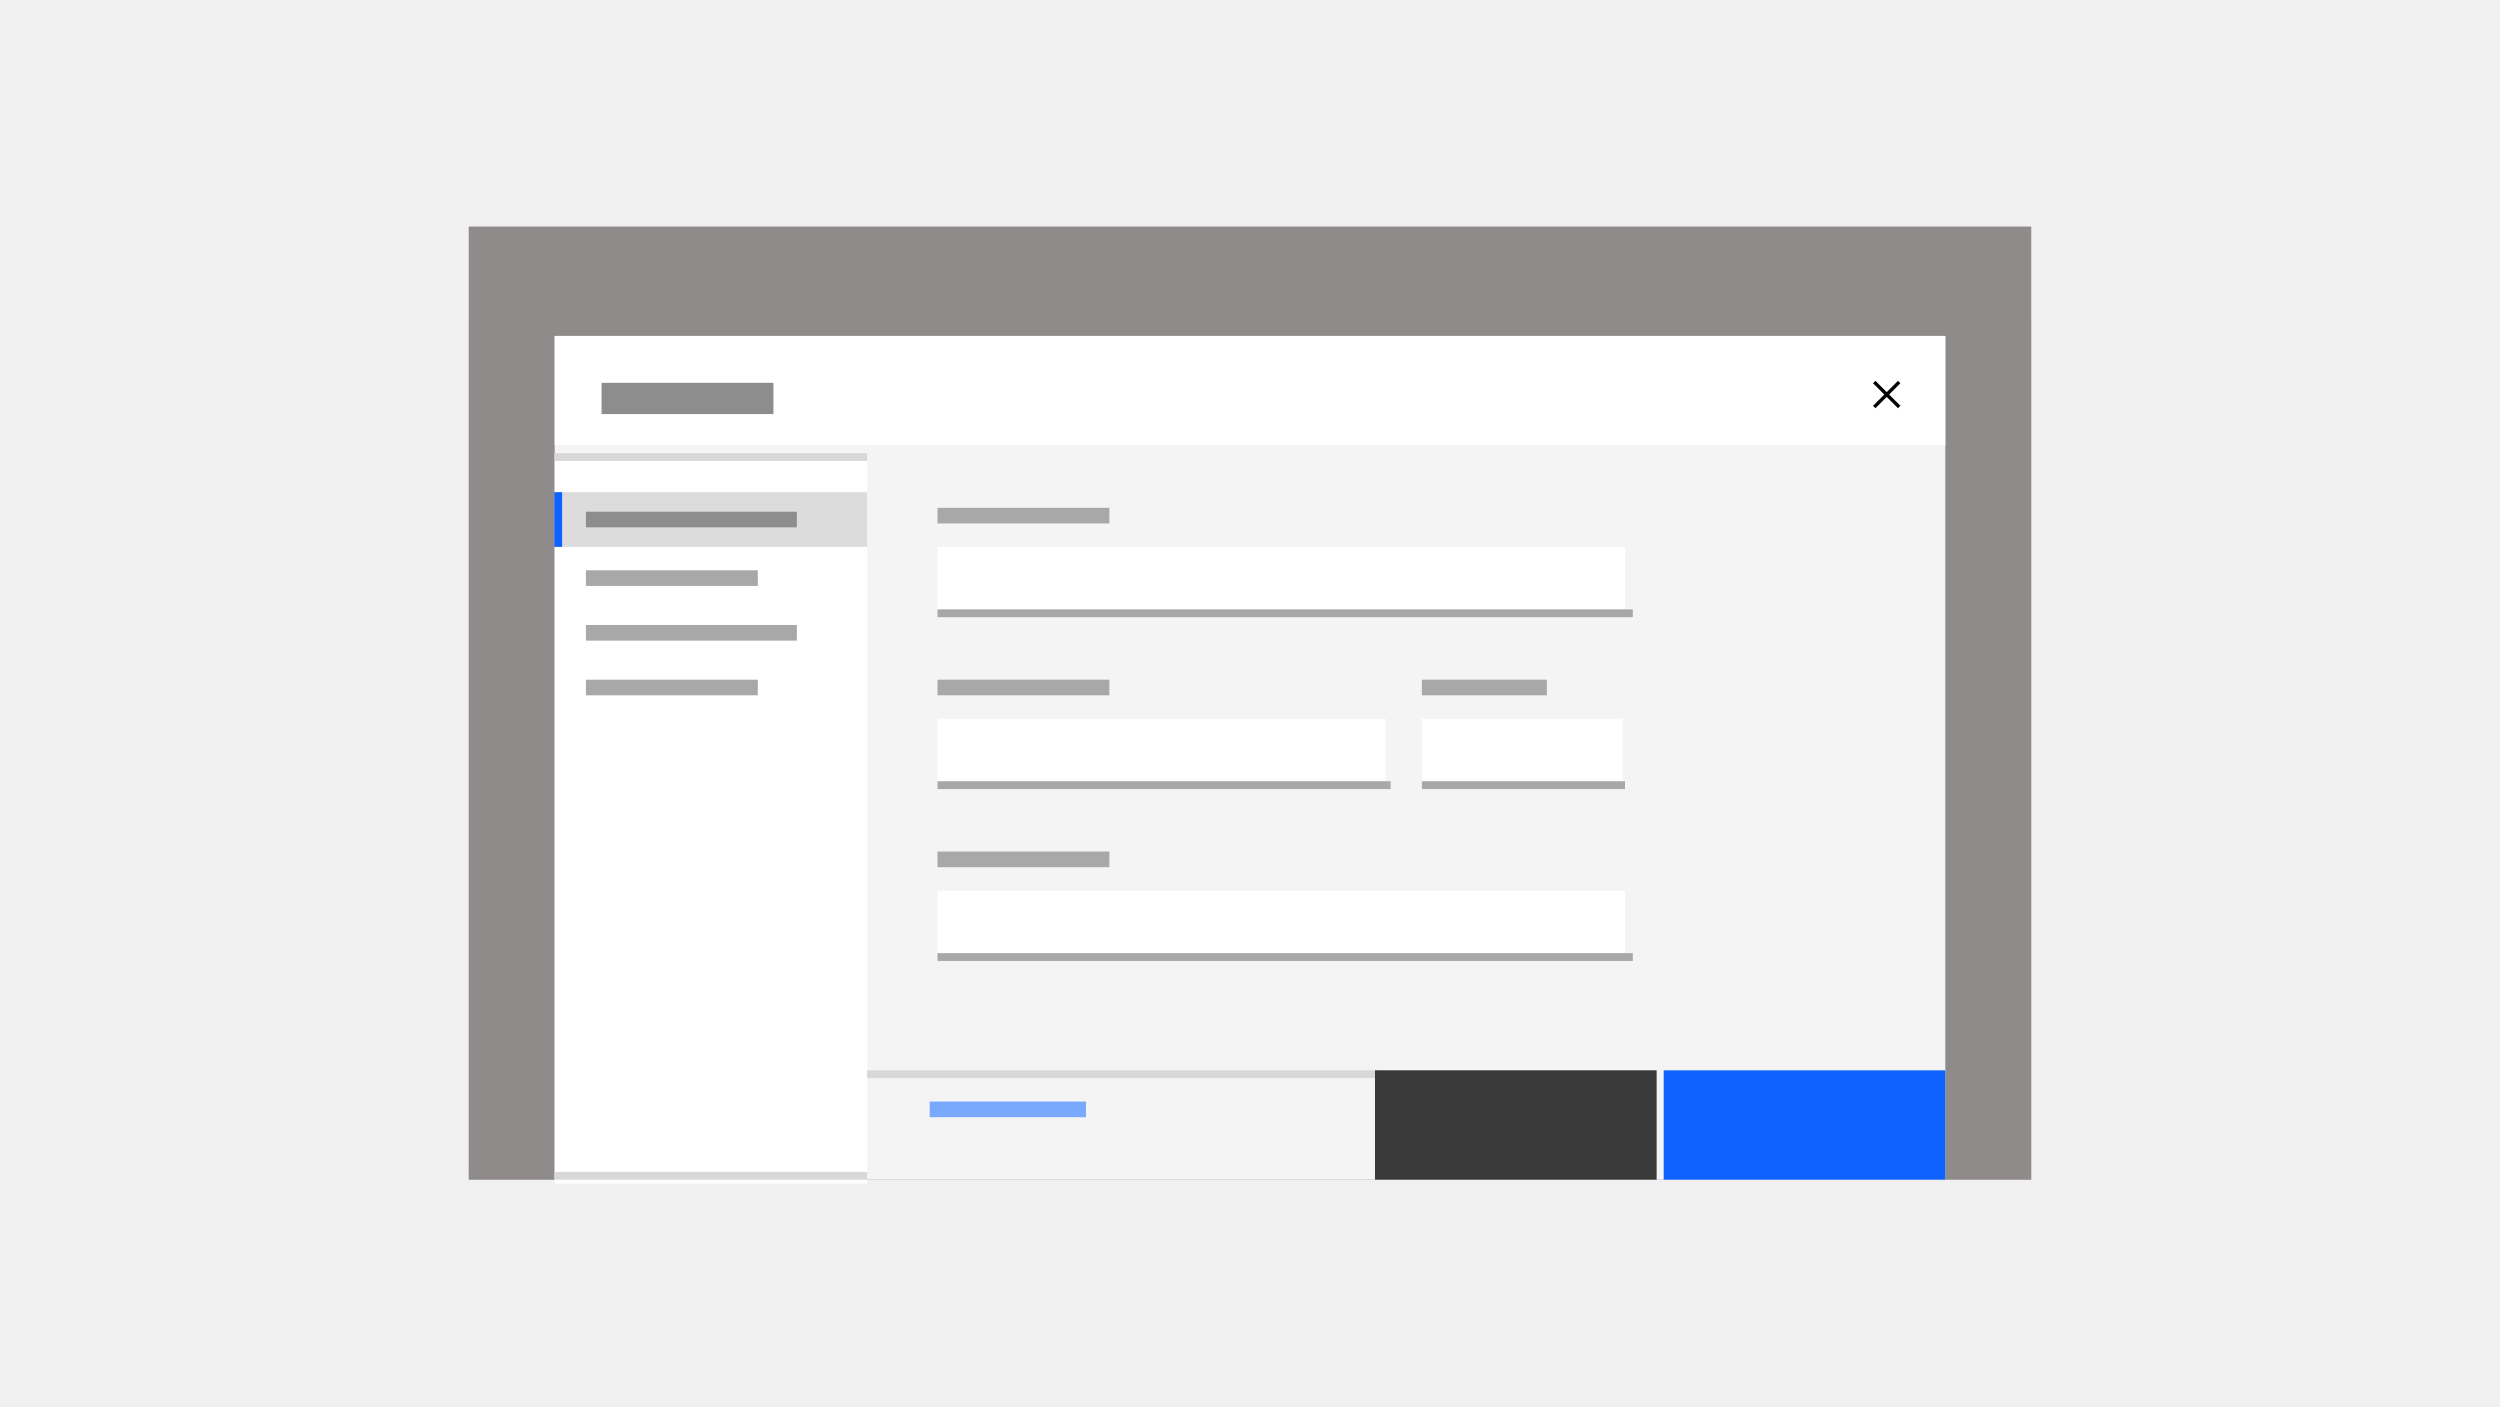
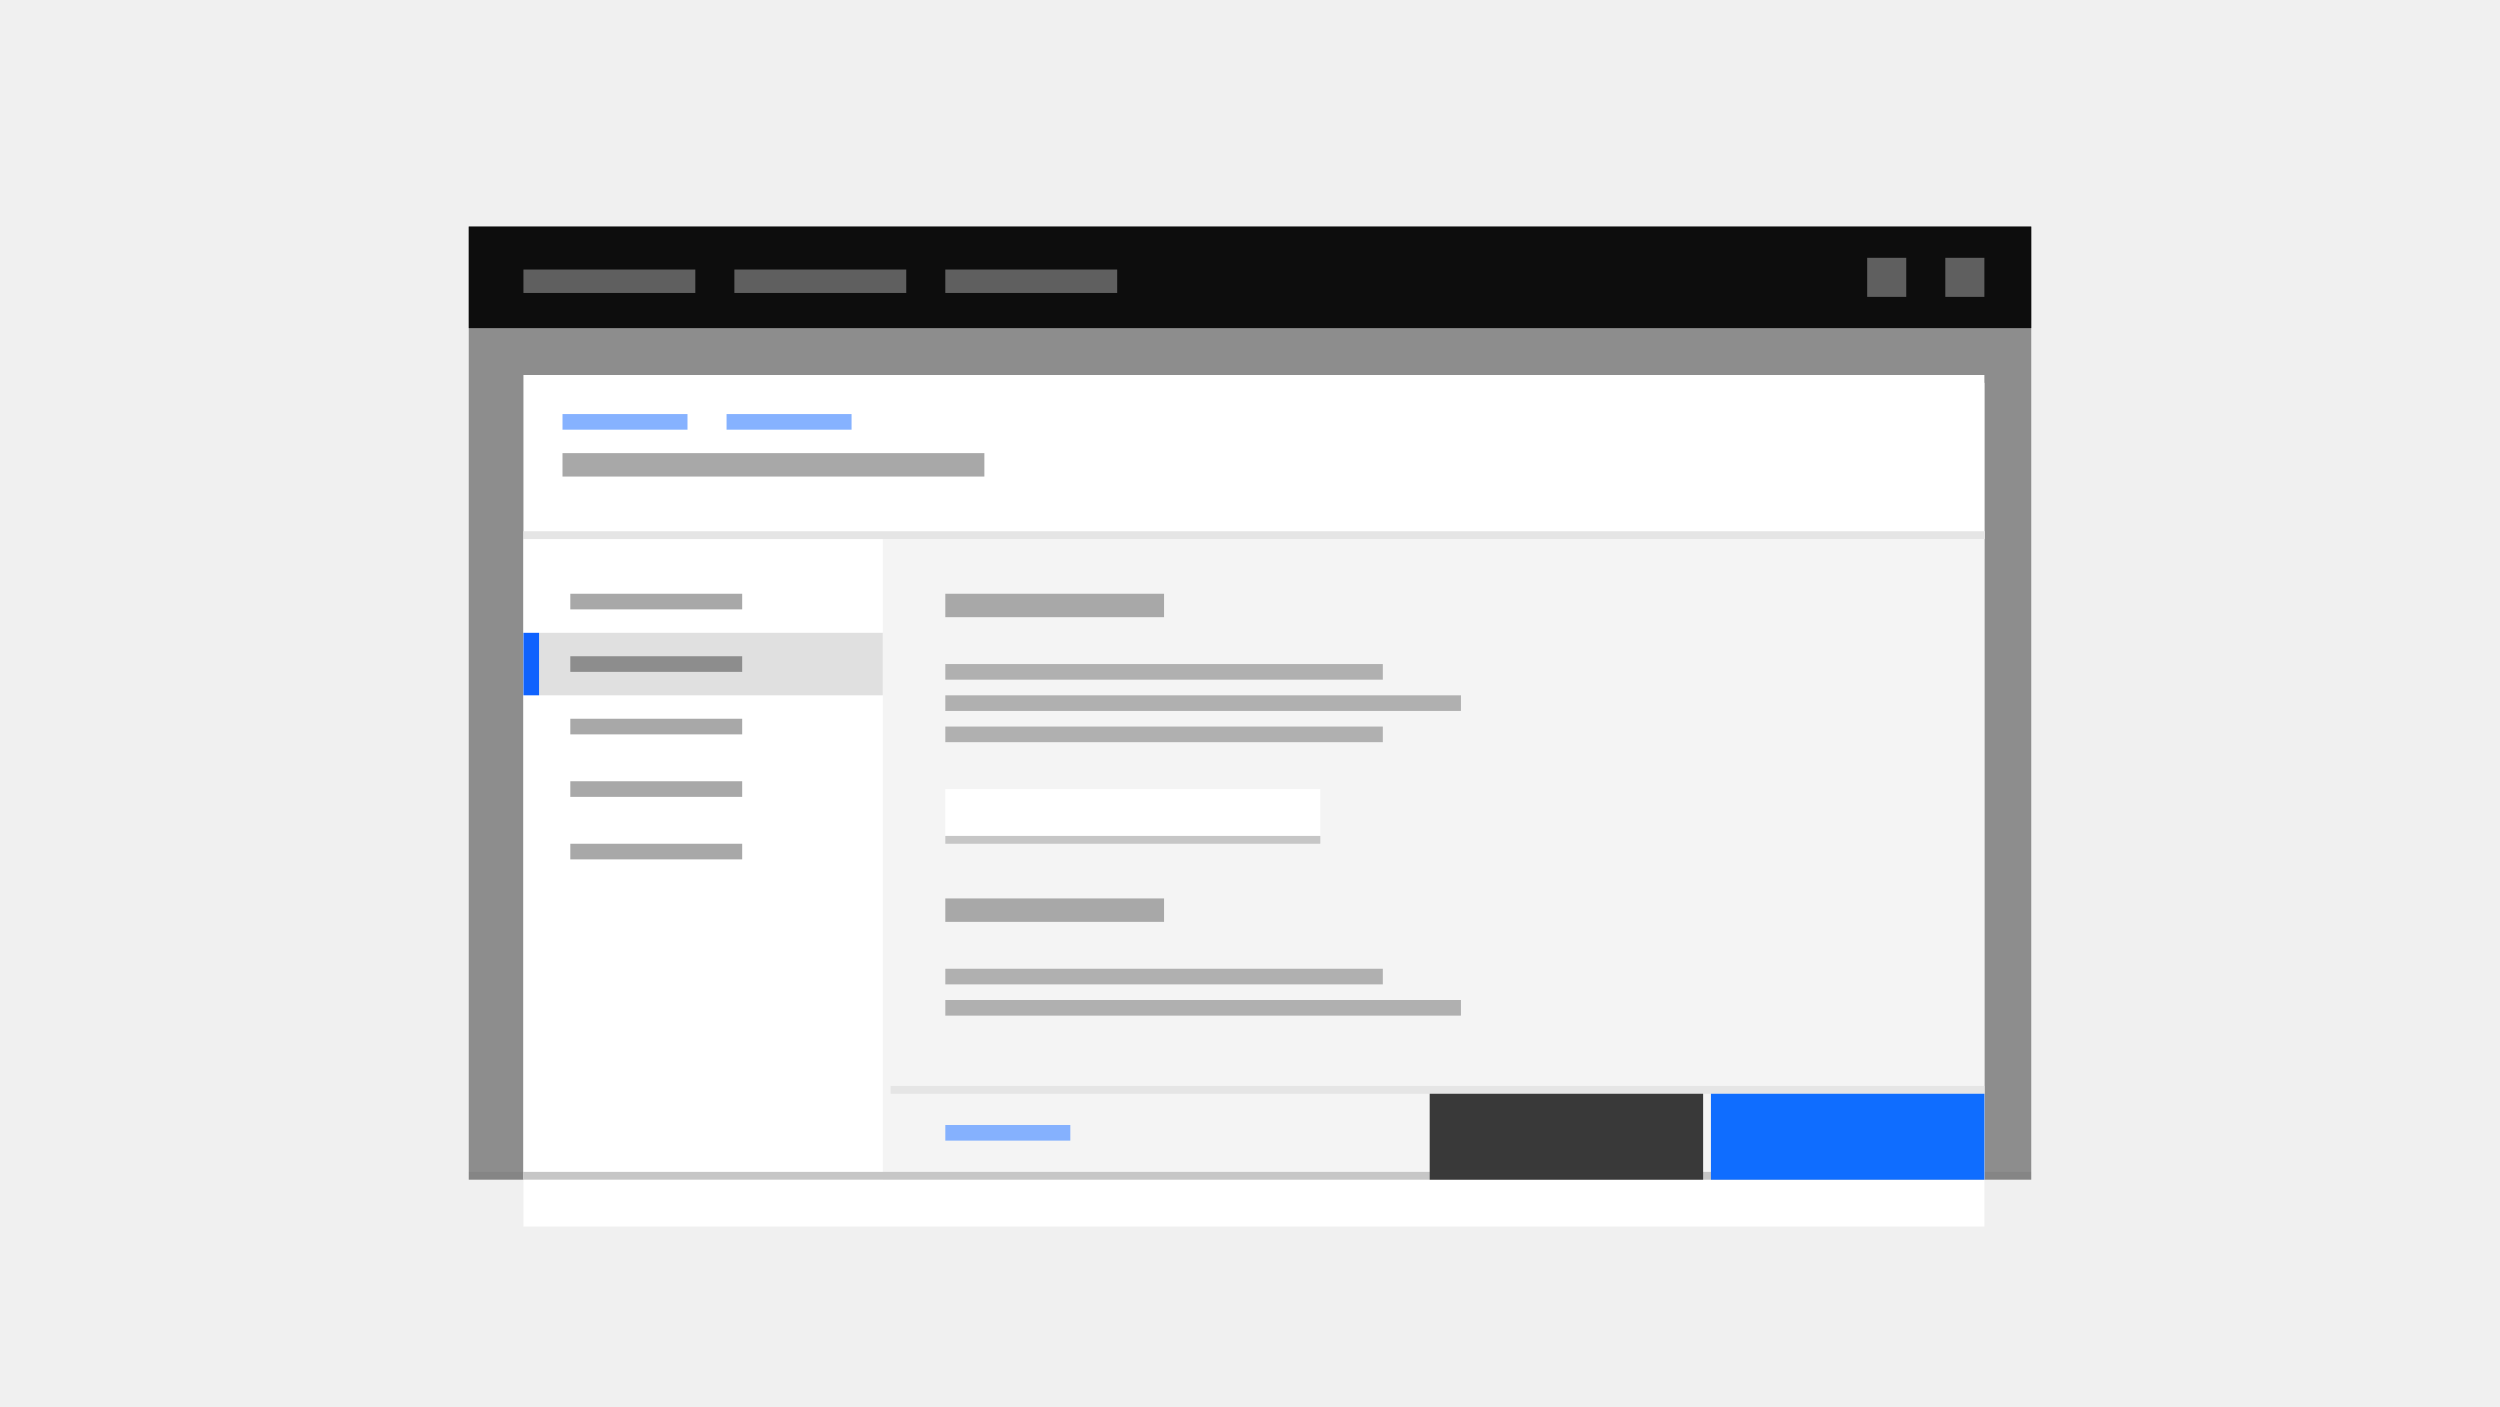
- <svg xmlns="http://www.w3.org/2000/svg" xmlns:xlink="http://www.w3.org/1999/xlink" width="320px" height="180px" viewBox="0 0 320 180" version="1.1">
-   <defs>
-     <polygon id="path-1" points="3.809 3.5 5.25 2.059 4.941 1.75 3.5 3.191 2.059 1.75 1.75 2.059 3.191 3.5 1.75 4.941 2.059 5.25 3.5 3.809 4.941 5.25 5.25 4.941" />
-   </defs>
-   <g id="tear-sheet" stroke="none" stroke-width="1" fill="none" fill-rule="evenodd">
-     <rect id="border-copy-14" fill="#FFFFFF" x="60" y="41" width="200" height="109" />
-     <rect id="Rectangle-Copy-229" fill="#F4F4F4" x="60" y="42" width="199" height="109" />
-     <rect id="border-copy-13" stroke="#C6C6C6" x="60.5" y="41.5" width="199" height="109" />
-     <rect id="nav-copy-15" fill="#8F8B8B" x="60" y="29" width="200" height="122" />
-     <rect id="Rectangle" fill="#F4F4F4" x="71" y="43" width="178" height="108" />
-     <rect id="Rectangle" fill="#FFFFFF" x="71" y="58" width="40" height="93.5" />
-     <rect id="Rectangle-Copy" fill="#FFFFFF" x="71" y="43" width="178" height="14" />
-     <rect id="Rectangle-Copy-6" fill="#FFFFFF" x="120" y="70" width="88" height="8" />
-     <rect id="Rectangle-Copy-7" fill="#FFFFFF" x="120" y="92" width="57.348" height="8" />
-     <rect id="Rectangle-Copy-9" fill="#FFFFFF" x="182" y="92" width="25.708" height="8" />
-     <rect id="Rectangle" fill="#D8D8D8" opacity="0.901" x="71" y="63" width="40" height="7" />
-     <rect id="Rectangle-Copy-2" fill="#D8D8D8" x="71" y="58" width="40" height="1" />
-     <rect id="Rectangle-Copy-10" fill="#D8D8D8" x="71" y="150" width="40" height="1" />
-     <rect id="Rectangle-Copy-4" fill="#D8D8D8" x="111" y="137" width="67" height="1" />
-     <rect id="Rectangle" fill="#0F62FE" x="212.951" y="137" width="36.049" height="14" />
-     <rect id="Rectangle-Copy-5" fill="#0F62FE" x="70.951" y="63" width="1" height="7" />
-     <rect id="Rectangle-Copy-3" fill="#393939" x="176" y="137" width="36.049" height="14" />
-     <rect id="Rectangle-Copy-14" fill="#78A9FF" x="119" y="141" width="20" height="2" />
-     <rect id="Rectangle-Copy-15" fill="#8D8D8D" x="77" y="49" width="22" height="4" />
-     <rect id="Rectangle-Copy-16" fill="#8D8D8D" x="75" y="65.5" width="27" height="2" />
-     <rect id="Rectangle-Copy-17" fill="#A8A8A8" x="75" y="73" width="22" height="2" />
-     <rect id="Rectangle-Copy-20" fill="#A8A8A8" x="120" y="65" width="22" height="2" />
-     <rect id="Rectangle-Copy-22" fill="#A8A8A8" x="120" y="87" width="22" height="2" />
-     <rect id="Rectangle-Copy-26" fill="#A8A8A8" x="182" y="87" width="16" height="2" />
-     <rect id="Rectangle-Copy-21" fill="#A8A8A8" x="120" y="78" width="89" height="1" />
-     <rect id="Rectangle-Copy-23" fill="#A8A8A8" x="120" y="100" width="58" height="1" />
-     <rect id="Rectangle-Copy-27" fill="#A8A8A8" x="182" y="100" width="26" height="1" />
-     <rect id="Rectangle-Copy-8" fill="#FFFFFF" x="120" y="114" width="88" height="8" />
-     <rect id="Rectangle-Copy-25" fill="#A8A8A8" x="120" y="109" width="22" height="2" />
-     <rect id="Rectangle-Copy-24" fill="#A8A8A8" x="120" y="122" width="89" height="1" />
-     <rect id="Rectangle-Copy-18" fill="#A8A8A8" x="75" y="80" width="27" height="2" />
-     <rect id="Rectangle-Copy-19" fill="#A8A8A8" x="75" y="87" width="22" height="2" />
-     <g id="icon/navigation/close/16-copy-3" transform="translate(238, 47)">
-       <mask id="mask-2" fill="white">
-         <use xlink:href="#path-1" />
-       </mask>
-       <use id="icon-color" fill="#000000" xlink:href="#path-1" />
-     </g>
+ <svg xmlns="http://www.w3.org/2000/svg" width="320" height="180" viewBox="0 0 320 180" fill="none">
+   <rect x="60" y="41" width="200" height="109" fill="white" />
+   <rect x="60" y="29" width="200" height="13" fill="#171717" />
+   <rect opacity="0.844" x="94" y="34.5" width="22" height="3" fill="#C6C6C6" />
+   <rect opacity="0.844" x="67" y="34.5" width="22" height="3" fill="#C6C6C6" />
+   <rect opacity="0.844" x="121" y="34.5" width="22" height="3" fill="#C6C6C6" />
+   <rect opacity="0.844" x="239" y="33" width="5" height="5" fill="#C6C6C6" />
+   <rect opacity="0.844" x="249" y="33" width="5" height="5" fill="#C6C6C6" />
+   <g style="mix-blend-mode:multiply">
+     <rect x="60" y="29" width="200" height="122" fill="#8D8D8D" />
  </g>
+   <rect x="67" y="48" width="187" height="109" fill="white" />
+   <rect x="113" y="68" width="141" height="83" fill="#F4F4F4" />
+   <path fill-rule="evenodd" clip-rule="evenodd" d="M68 49H254V61.245V69H68V49Z" fill="white" />
+   <path fill-rule="evenodd" clip-rule="evenodd" d="M67 69H112V118.592V150H67V69Z" fill="white" />
+   <rect x="69" y="81" width="44" height="8" fill="#E0E0E0" />
+   <rect x="67" y="81" width="2" height="8" fill="#0F62FE" />
+   <rect x="73" y="76" width="22" height="2" fill="#A8A8A8" />
+   <rect x="73" y="84" width="22" height="2" fill="#8D8D8D" />
+   <rect x="73" y="92" width="22" height="2" fill="#A8A8A8" />
+   <rect x="73" y="100" width="22" height="2" fill="#A8A8A8" />
+   <rect x="73" y="108" width="22" height="2" fill="#A8A8A8" />
+   <path fill-rule="evenodd" clip-rule="evenodd" d="M121 101H169V104.673V107H121V101Z" fill="white" />
+   <rect opacity="0.892" x="121" y="144" width="16" height="2" fill="#78A9FF" />
+   <rect opacity="0.892" x="72" y="53" width="16" height="2" fill="#78A9FF" />
+   <rect opacity="0.892" x="121" y="85" width="56" height="2" fill="#A8A8A8" />
+   <rect opacity="0.892" x="121" y="124" width="56" height="2" fill="#A8A8A8" />
+   <rect opacity="0.892" x="121" y="89" width="66" height="2" fill="#A8A8A8" />
+   <rect opacity="0.892" x="121" y="93" width="56" height="2" fill="#A8A8A8" />
+   <rect opacity="0.892" x="121" y="128" width="66" height="2" fill="#A8A8A8" />
+   <rect opacity="0.892" x="93" y="53" width="16" height="2" fill="#78A9FF" />
+   <rect x="121" y="76" width="28" height="3" fill="#A8A8A8" />
+   <rect x="72" y="58" width="54" height="3" fill="#A8A8A8" />
+   <rect x="121" y="115" width="28" height="3" fill="#A8A8A8" />
+   <rect x="67" y="150" width="187" height="1" fill="#C6C6C6" />
+   <rect x="114" y="139" width="140" height="1" fill="#E5E5E5" />
+   <rect x="67" y="68" width="187" height="1" fill="#E5E5E5" />
+   <rect x="219" y="140" width="35" height="11" fill="#0F6DFF" />
+   <rect x="183" y="140" width="35" height="11" fill="#393939" />
+   <rect x="121" y="107" width="48" height="1" fill="#C6C6C6" />
</svg>
